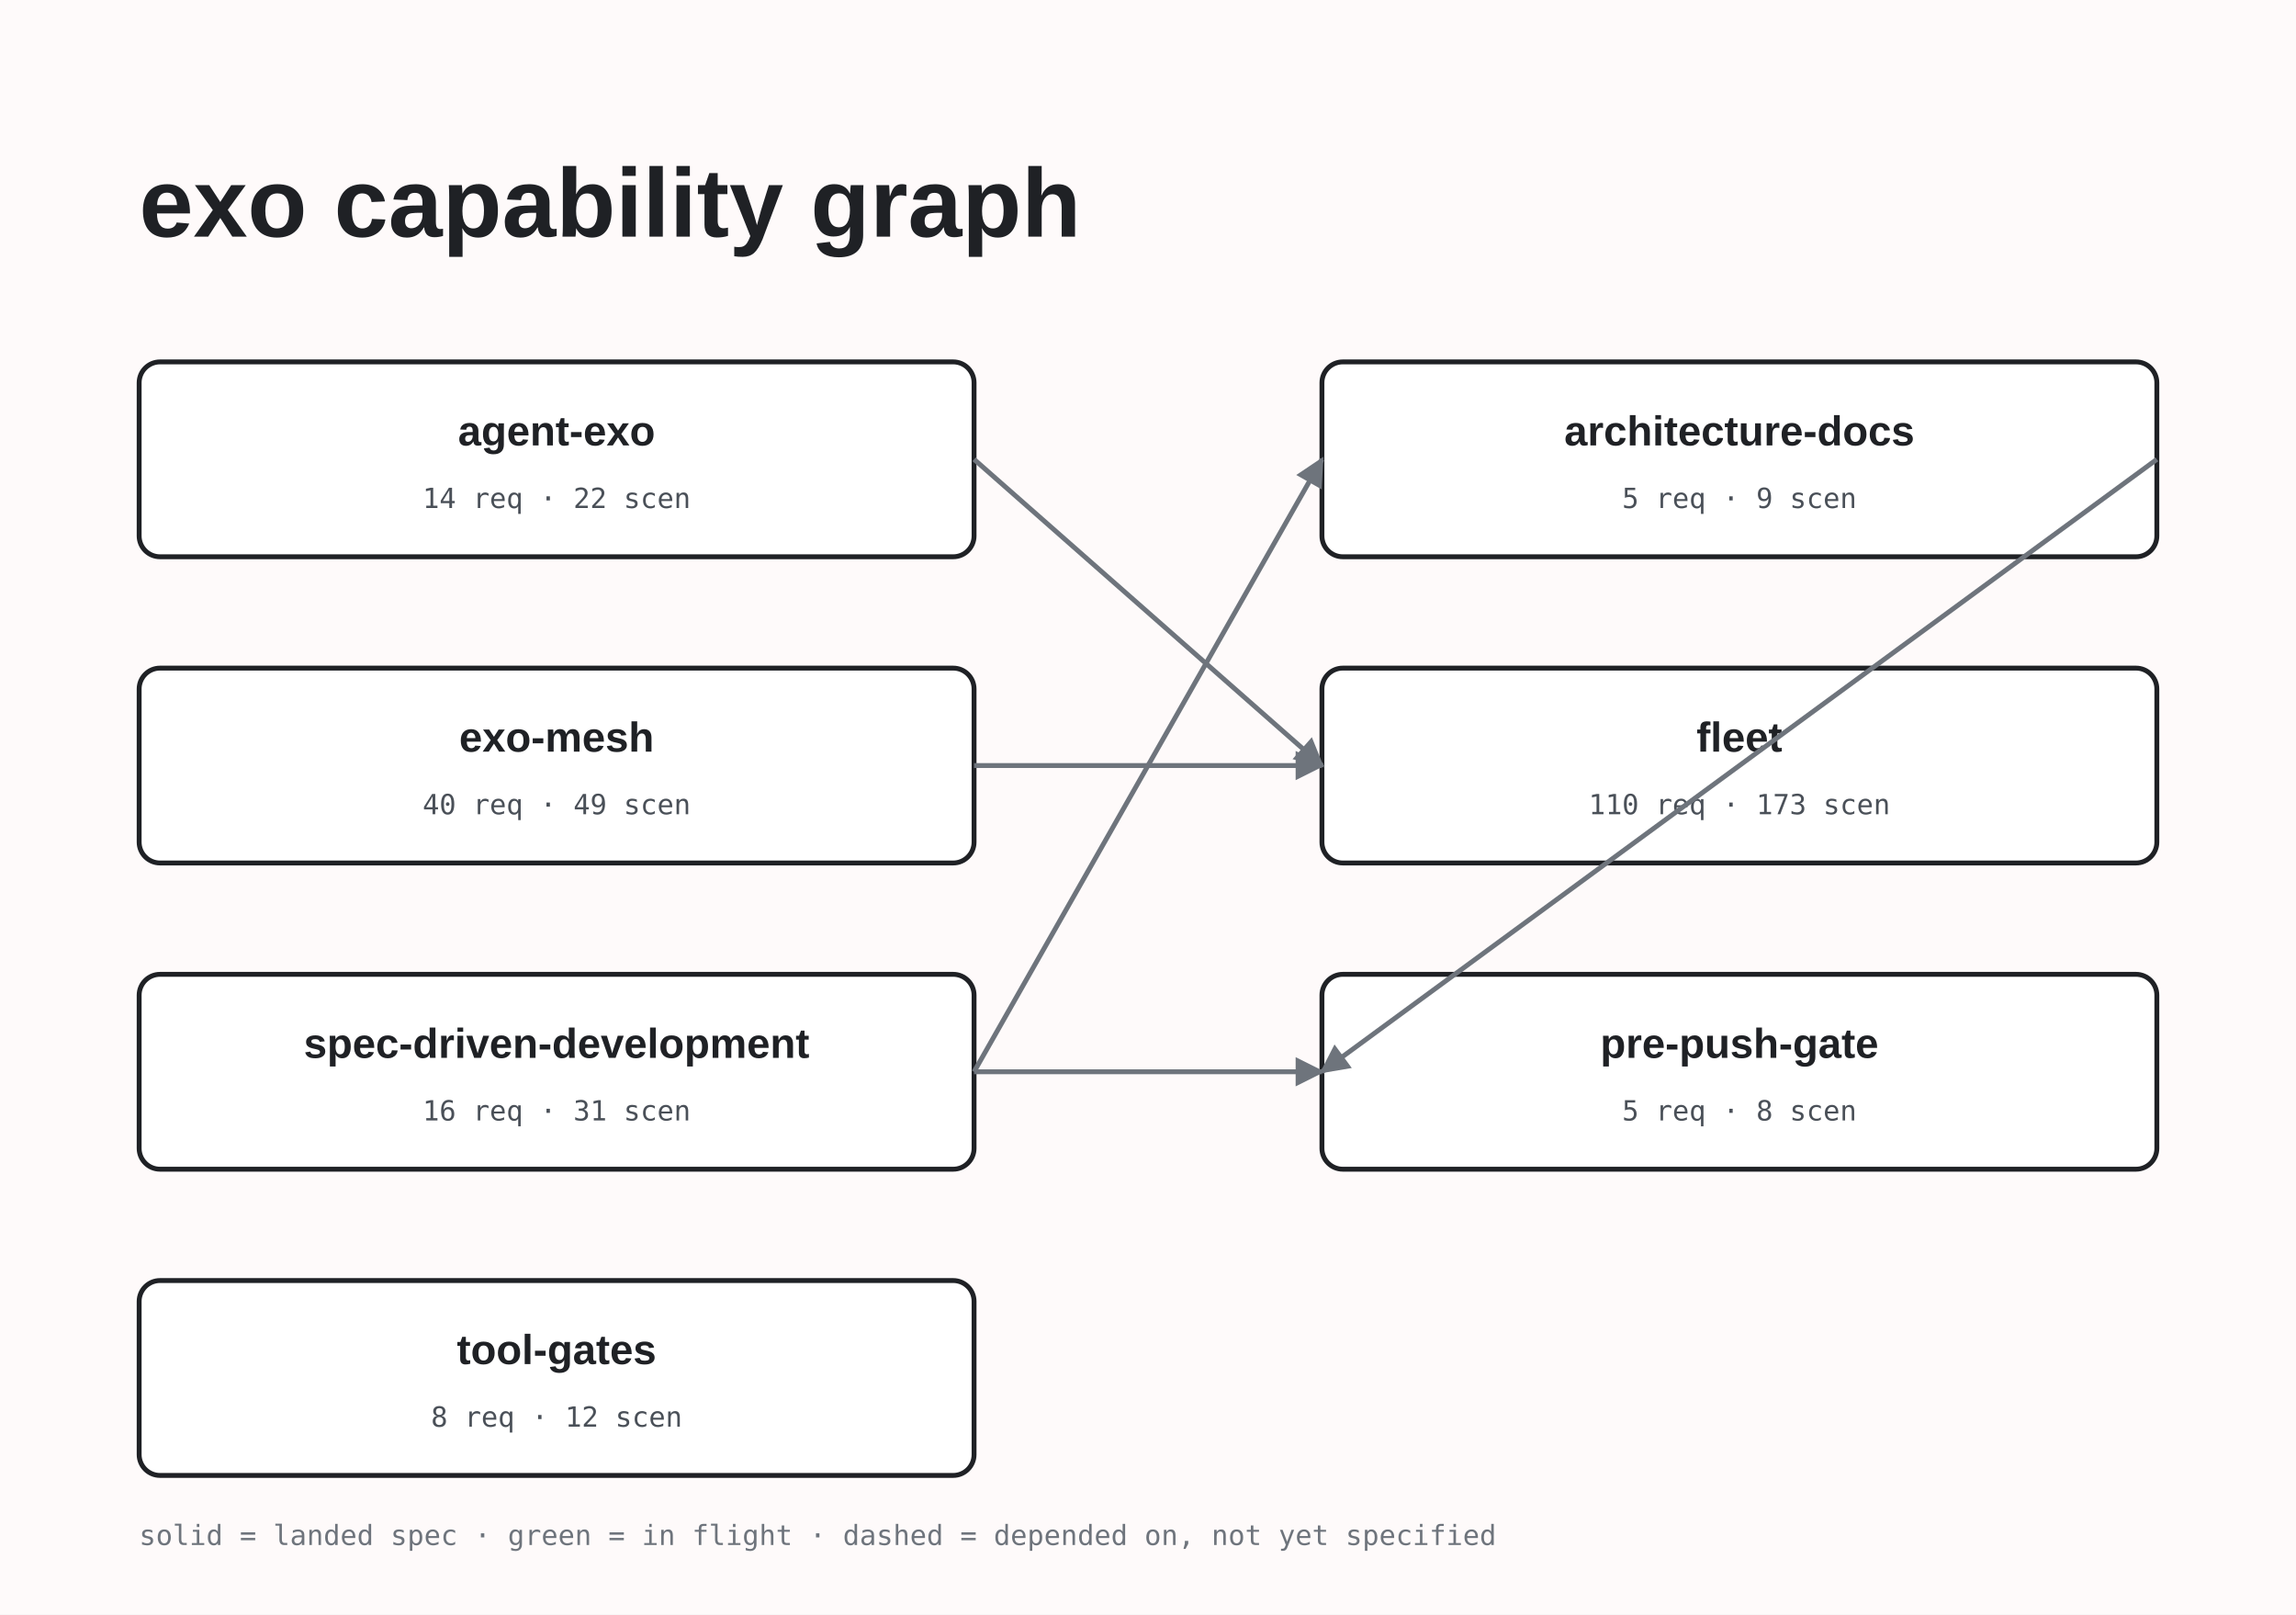
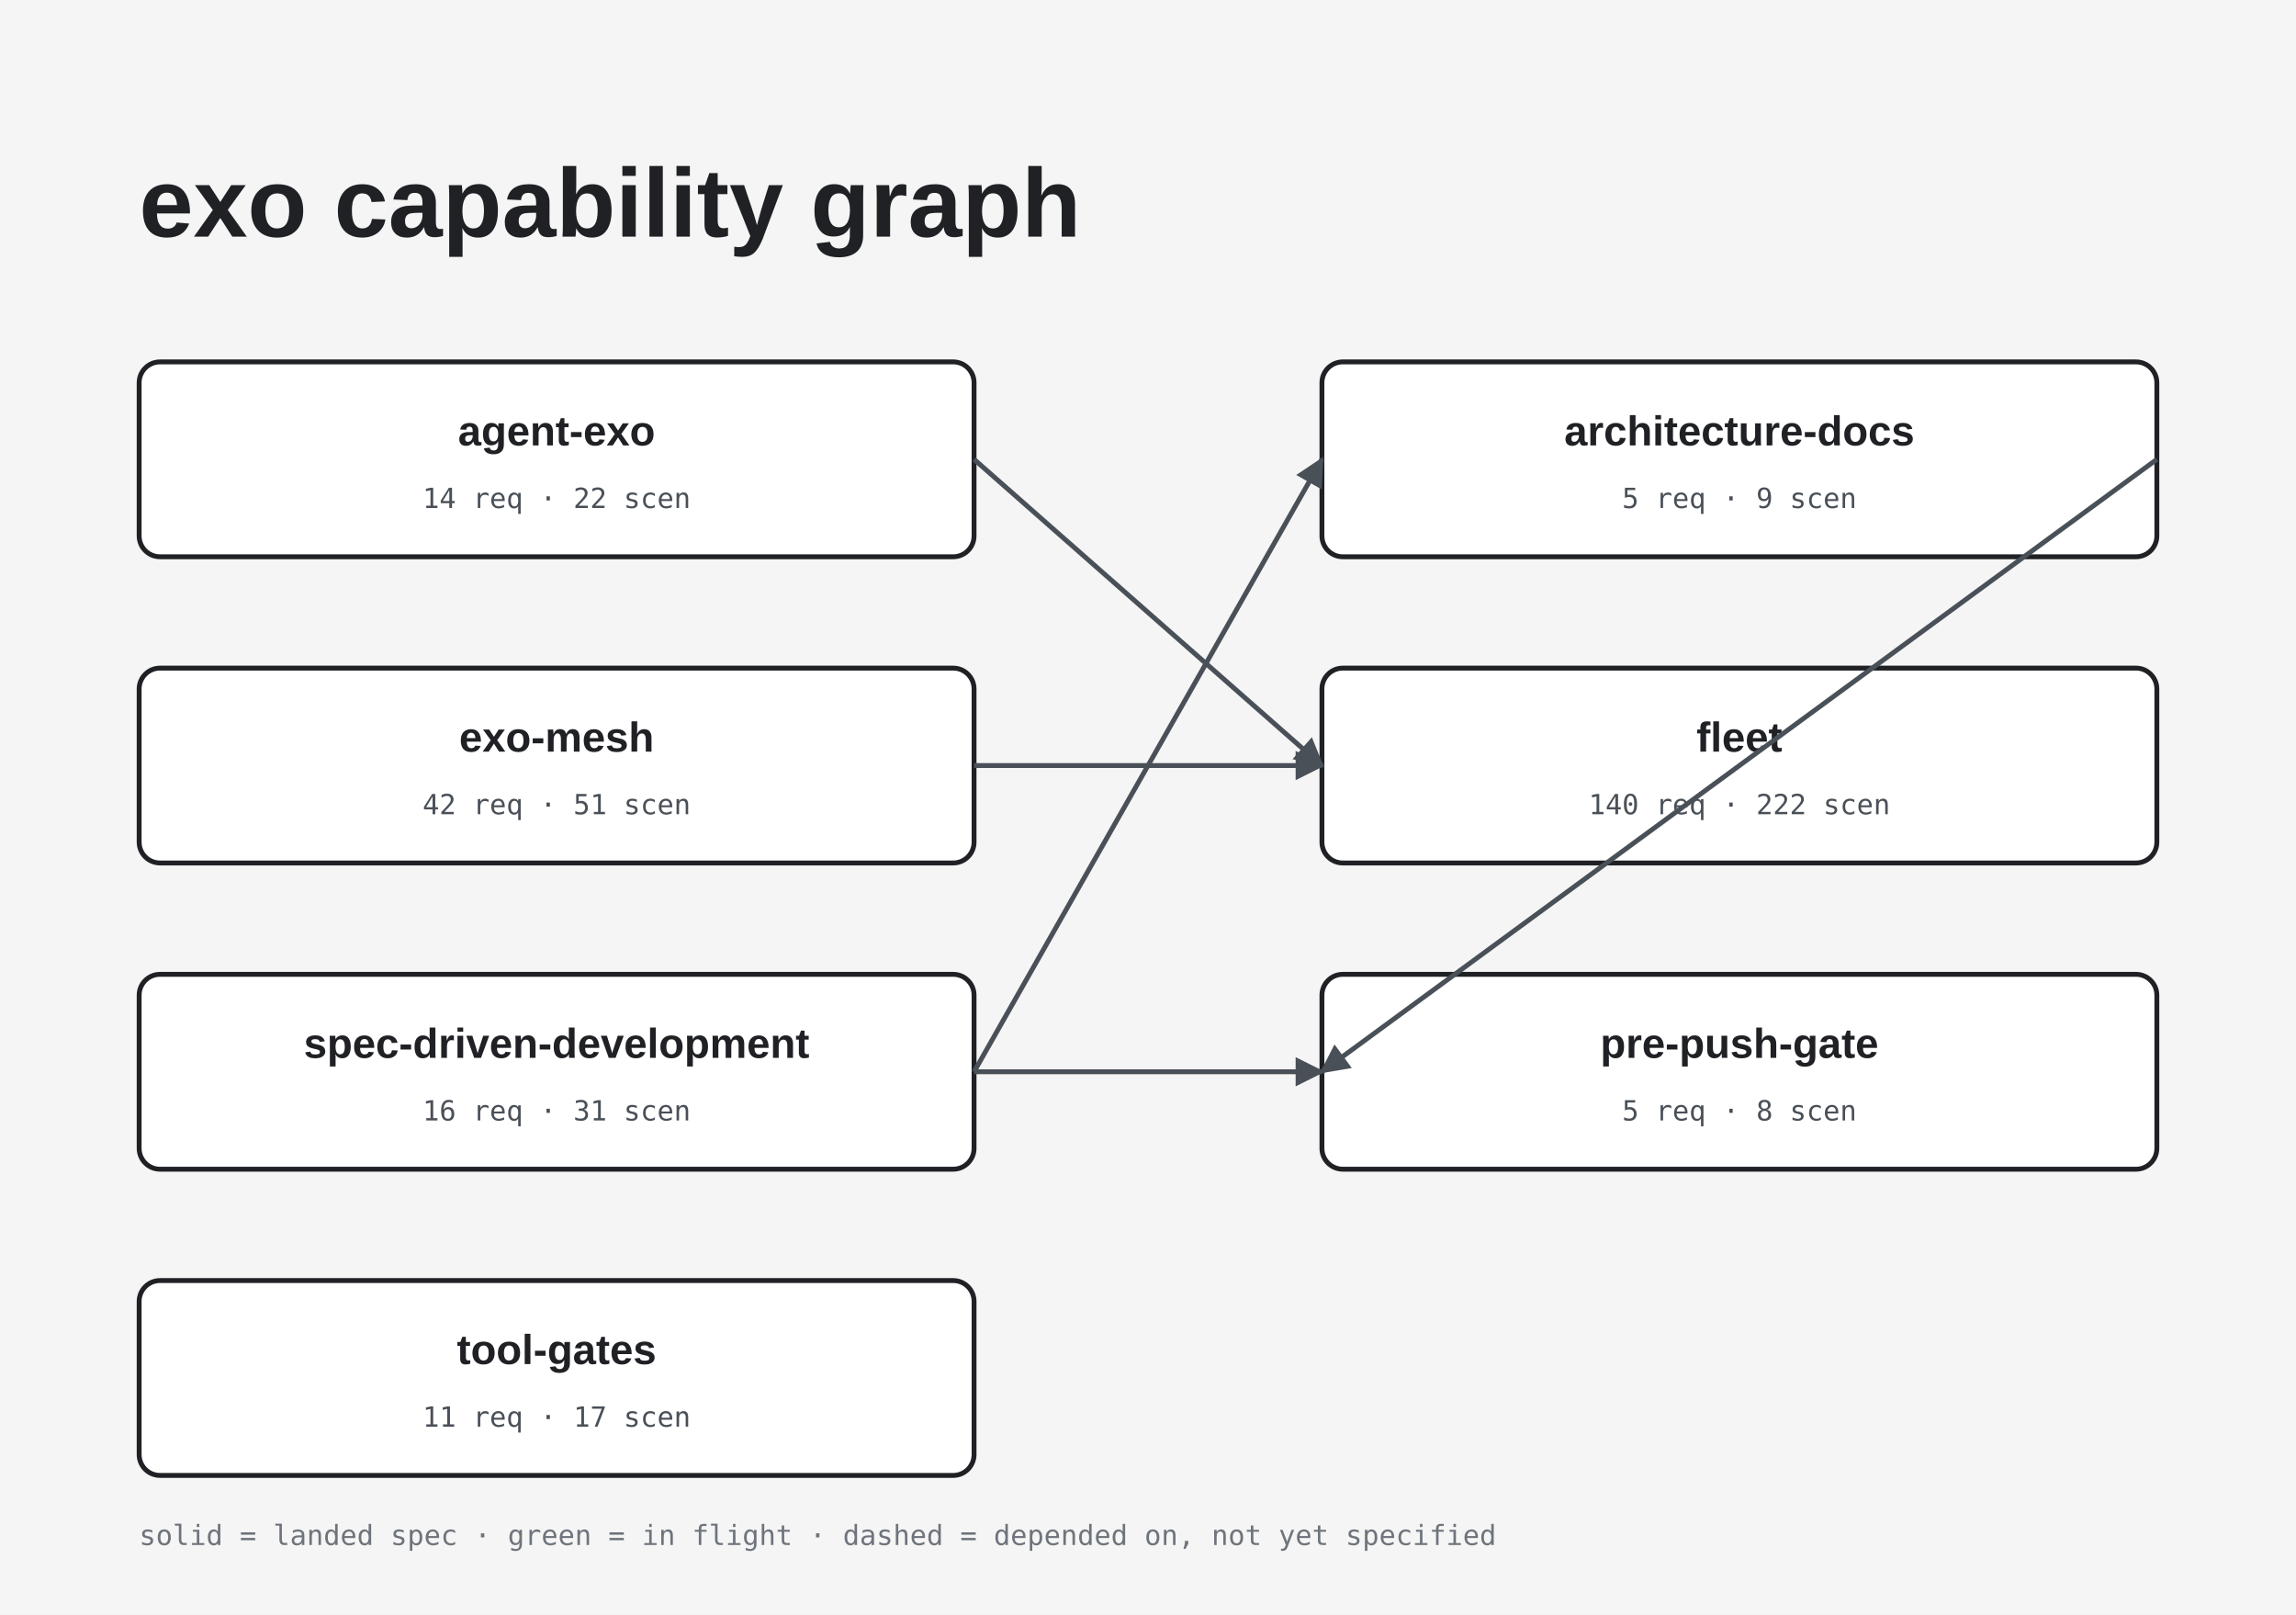
<svg xmlns="http://www.w3.org/2000/svg" viewBox="0 0 660 464" width="660" height="464" role="img" aria-label="exo capability graph">
-   <rect width="660" height="464" fill="#fefafa" />
+   <rect width="660" height="464" fill="#f5f5f5" />
  <defs>
    <marker id="a" viewBox="0 0 10 10" refX="9" refY="5" markerWidth="6" markerHeight="6" orient="auto-start-reverse">
-       <path d="M0,0 L10,5 L0,10 z" fill="#6e747c" />
+       <path d="M0,0 L10,5 L0,10 z" fill="#4a5058" />
    </marker>
  </defs>
  <text x="40" y="68" font-family="'Geist', -apple-system, 'Helvetica Neue', Arial, sans-serif" font-size="28" font-weight="600" fill="#1f2125">exo capability graph</text>
  <rect x="40" y="104" width="240" height="56" rx="6" fill="#ffffff" stroke="#1f2125" stroke-width="1.4" />
  <text x="160" y="128" font-family="'Geist', -apple-system, 'Helvetica Neue', Arial, sans-serif" font-size="12" font-weight="600" fill="#1f2125" text-anchor="middle">agent-exo</text>
  <text x="160" y="146" font-family="'Geist Mono', ui-monospace, 'SF Mono', Menlo, monospace" font-size="8" fill="#4a5058" text-anchor="middle">14 req · 22 scen</text>
  <rect x="40" y="192" width="240" height="56" rx="6" fill="#ffffff" stroke="#1f2125" stroke-width="1.4" />
  <text x="160" y="216" font-family="'Geist', -apple-system, 'Helvetica Neue', Arial, sans-serif" font-size="12" font-weight="600" fill="#1f2125" text-anchor="middle">exo-mesh</text>
-   <text x="160" y="234" font-family="'Geist Mono', ui-monospace, 'SF Mono', Menlo, monospace" font-size="8" fill="#4a5058" text-anchor="middle">40 req · 49 scen</text>
+   <text x="160" y="234" font-family="'Geist Mono', ui-monospace, 'SF Mono', Menlo, monospace" font-size="8" fill="#4a5058" text-anchor="middle">42 req · 51 scen</text>
  <rect x="40" y="280" width="240" height="56" rx="6" fill="#ffffff" stroke="#1f2125" stroke-width="1.4" />
  <text x="160" y="304" font-family="'Geist', -apple-system, 'Helvetica Neue', Arial, sans-serif" font-size="12" font-weight="600" fill="#1f2125" text-anchor="middle">spec-driven-development</text>
  <text x="160" y="322" font-family="'Geist Mono', ui-monospace, 'SF Mono', Menlo, monospace" font-size="8" fill="#4a5058" text-anchor="middle">16 req · 31 scen</text>
  <rect x="40" y="368" width="240" height="56" rx="6" fill="#ffffff" stroke="#1f2125" stroke-width="1.4" />
  <text x="160" y="392" font-family="'Geist', -apple-system, 'Helvetica Neue', Arial, sans-serif" font-size="12" font-weight="600" fill="#1f2125" text-anchor="middle">tool-gates</text>
-   <text x="160" y="410" font-family="'Geist Mono', ui-monospace, 'SF Mono', Menlo, monospace" font-size="8" fill="#4a5058" text-anchor="middle">8 req · 12 scen</text>
+   <text x="160" y="410" font-family="'Geist Mono', ui-monospace, 'SF Mono', Menlo, monospace" font-size="8" fill="#4a5058" text-anchor="middle">11 req · 17 scen</text>
  <rect x="380" y="104" width="240" height="56" rx="6" fill="#ffffff" stroke="#1f2125" stroke-width="1.4" />
  <text x="500" y="128" font-family="'Geist', -apple-system, 'Helvetica Neue', Arial, sans-serif" font-size="12" font-weight="600" fill="#1f2125" text-anchor="middle">architecture-docs</text>
  <text x="500" y="146" font-family="'Geist Mono', ui-monospace, 'SF Mono', Menlo, monospace" font-size="8" fill="#4a5058" text-anchor="middle">5 req · 9 scen</text>
  <rect x="380" y="192" width="240" height="56" rx="6" fill="#ffffff" stroke="#1f2125" stroke-width="1.4" />
  <text x="500" y="216" font-family="'Geist', -apple-system, 'Helvetica Neue', Arial, sans-serif" font-size="12" font-weight="600" fill="#1f2125" text-anchor="middle">fleet</text>
-   <text x="500" y="234" font-family="'Geist Mono', ui-monospace, 'SF Mono', Menlo, monospace" font-size="8" fill="#4a5058" text-anchor="middle">110 req · 173 scen</text>
+   <text x="500" y="234" font-family="'Geist Mono', ui-monospace, 'SF Mono', Menlo, monospace" font-size="8" fill="#4a5058" text-anchor="middle">140 req · 222 scen</text>
  <rect x="380" y="280" width="240" height="56" rx="6" fill="#ffffff" stroke="#1f2125" stroke-width="1.4" />
  <text x="500" y="304" font-family="'Geist', -apple-system, 'Helvetica Neue', Arial, sans-serif" font-size="12" font-weight="600" fill="#1f2125" text-anchor="middle">pre-push-gate</text>
  <text x="500" y="322" font-family="'Geist Mono', ui-monospace, 'SF Mono', Menlo, monospace" font-size="8" fill="#4a5058" text-anchor="middle">5 req · 8 scen</text>
-   <line x1="280" y1="132" x2="380" y2="220" stroke="#6e747c" stroke-width="1.4" marker-end="url(#a)" />
-   <line x1="620" y1="132" x2="380" y2="308" stroke="#6e747c" stroke-width="1.4" marker-end="url(#a)" />
-   <line x1="280" y1="220" x2="380" y2="220" stroke="#6e747c" stroke-width="1.4" marker-end="url(#a)" />
-   <line x1="280" y1="308" x2="380" y2="132" stroke="#6e747c" stroke-width="1.4" marker-end="url(#a)" />
-   <line x1="280" y1="308" x2="380" y2="308" stroke="#6e747c" stroke-width="1.4" marker-end="url(#a)" />
+   <line x1="280" y1="132" x2="380" y2="220" stroke="#4a5058" stroke-width="1.4" marker-end="url(#a)" />
+   <line x1="620" y1="132" x2="380" y2="308" stroke="#4a5058" stroke-width="1.4" marker-end="url(#a)" />
+   <line x1="280" y1="220" x2="380" y2="220" stroke="#4a5058" stroke-width="1.4" marker-end="url(#a)" />
+   <line x1="280" y1="308" x2="380" y2="132" stroke="#4a5058" stroke-width="1.4" marker-end="url(#a)" />
+   <line x1="280" y1="308" x2="380" y2="308" stroke="#4a5058" stroke-width="1.4" marker-end="url(#a)" />
  <text x="40" y="444" font-family="'Geist Mono', ui-monospace, 'SF Mono', Menlo, monospace" font-size="8" fill="#6e747c">solid = landed spec · green = in flight · dashed = depended on, not yet specified</text>
</svg>
